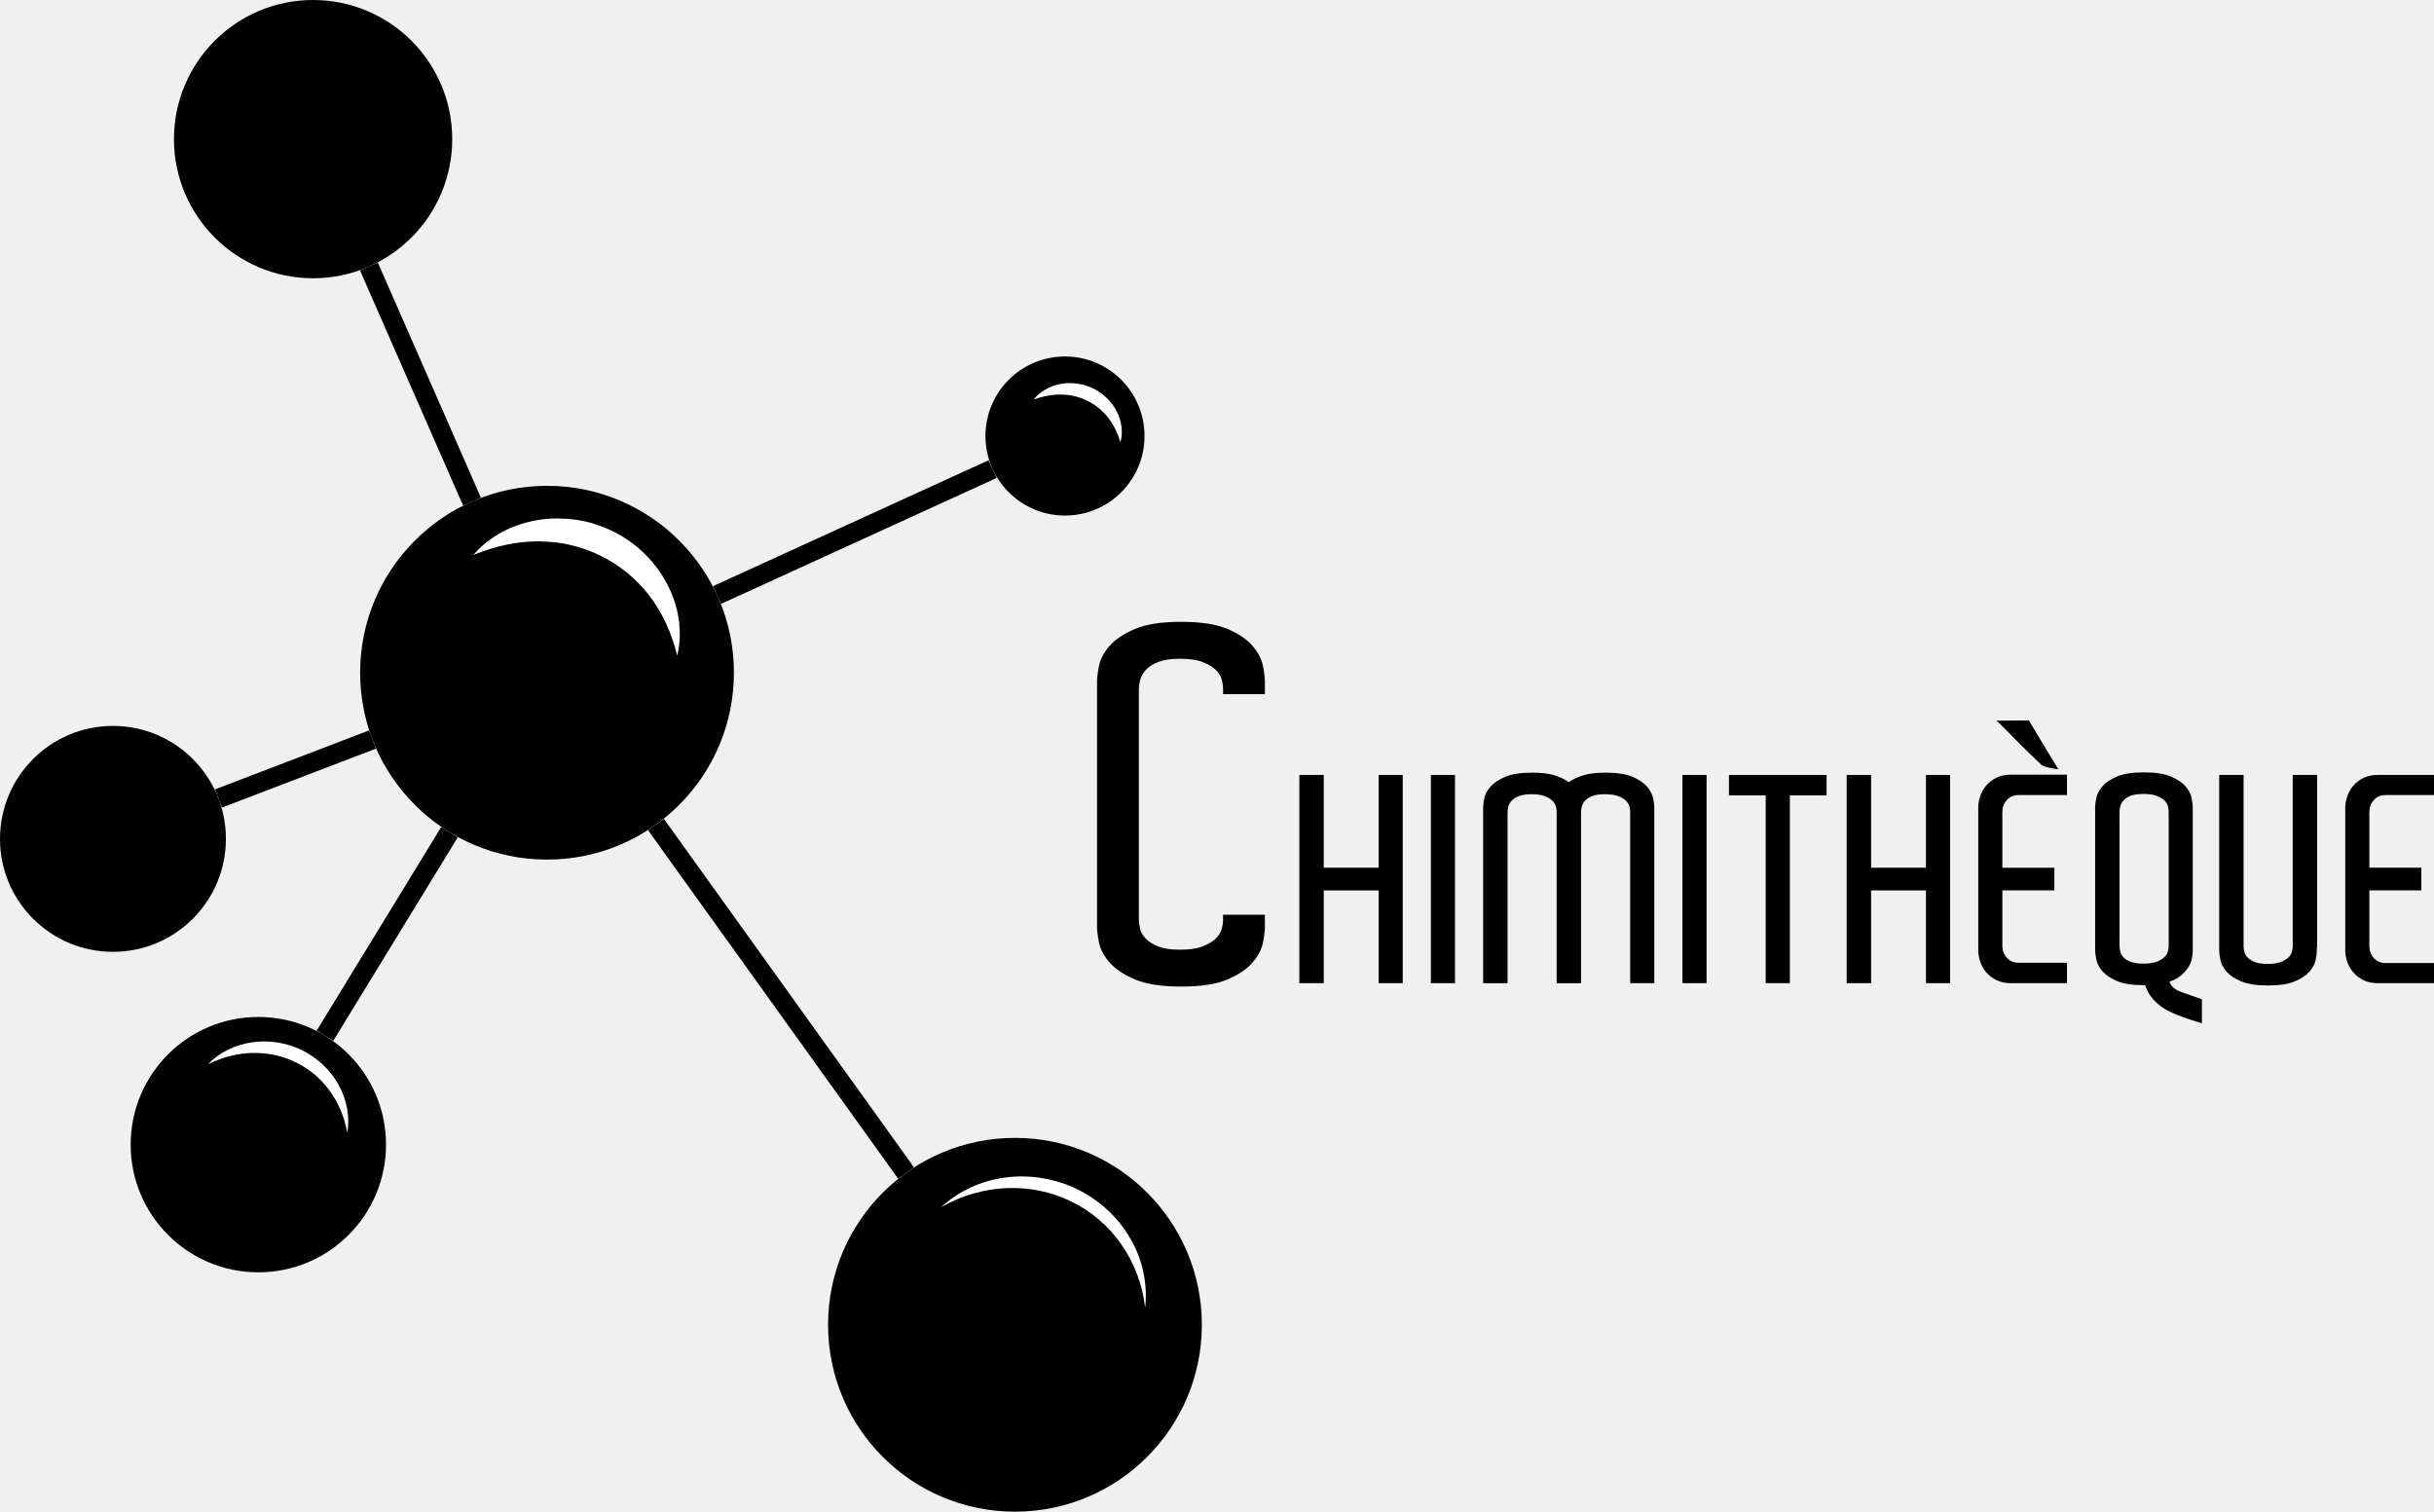
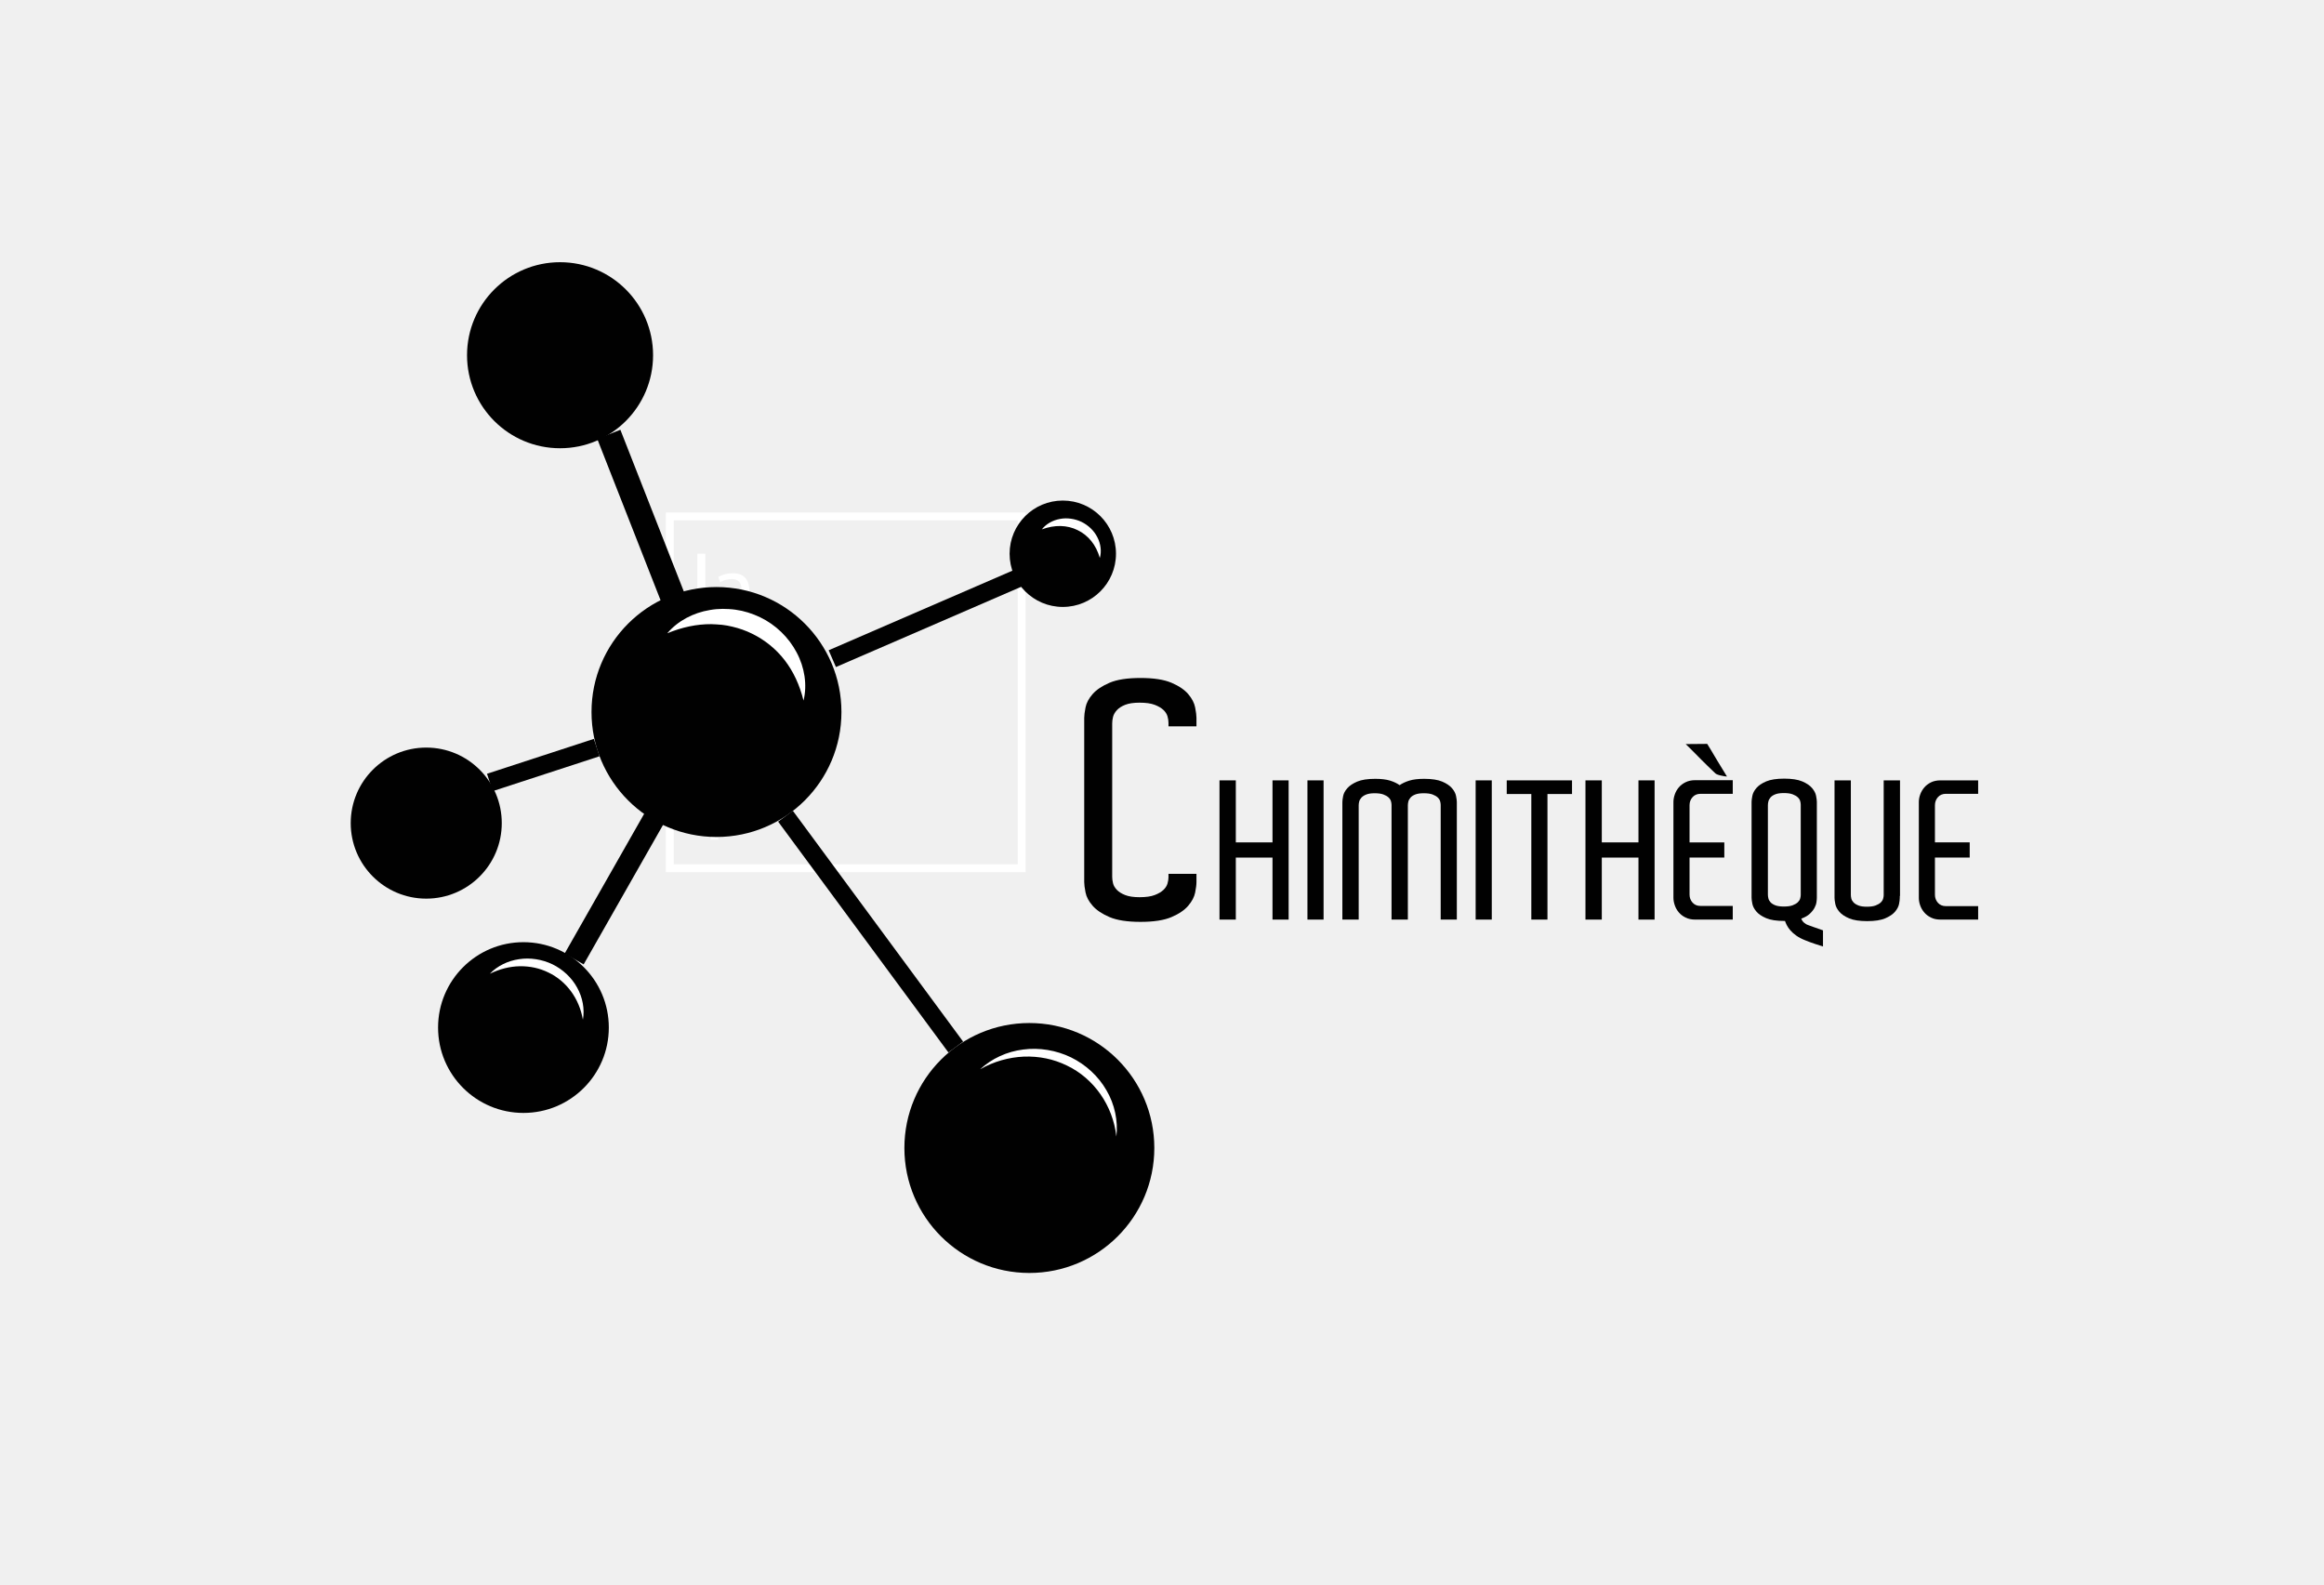
- <svg xmlns="http://www.w3.org/2000/svg" version="1.1" id="Calque_1" x="0px" y="0px" width="125" height="77.633" viewBox="0 0 125 77.633" enable-background="new 0 0 254.166 173.333" xml:space="preserve">
+ <svg xmlns="http://www.w3.org/2000/svg" version="1.1" id="Calque_1" x="0px" y="0px" width="254.166px" height="173.333px" viewBox="0 0 254.166 173.333" enable-background="new 0 0 254.166 173.333" xml:space="preserve">
  <defs id="defs79" />
-   <circle fill="#010101" cx="52.124" cy="68.035" r="9.598" id="circle14" style="stroke-width:0.702" />
-   <g id="g18" transform="matrix(0.7023064,0,0,0.7023064,-26.93837,-20.13933)">
-     <path fill="#ffffff" d="m 107.196,116.936 c 1.264,-1.165 2.937,-1.942 4.703,-2.156 1.743,-0.236 3.62,0.076 5.227,0.855 1.613,0.791 2.997,2.055 3.883,3.604 0.906,1.537 1.281,3.352 1.085,5.059 -0.383,-3.417 -2.474,-6.363 -5.406,-7.764 -1.462,-0.717 -3.063,-1.042 -4.721,-0.979 -1.636,0.073 -3.277,0.531 -4.771,1.381 z" id="path16" />
+   <g id="g6">
+     <path fill="#FFFFFF" d="M76.266,60.555h0.869v7.01h-0.869V60.555z" id="path2" />
+     <path fill="#FFFFFF" d="M81.954,66.419c0,0.415,0.02,0.819,0.069,1.146h-0.78l-0.068-0.603h-0.03   c-0.267,0.375-0.779,0.711-1.461,0.711c-0.968,0-1.461-0.681-1.461-1.372c0-1.155,1.026-1.787,2.873-1.777v-0.099   c0-0.385-0.109-1.105-1.086-1.096c-0.454,0-0.919,0.128-1.254,0.355l-0.197-0.582c0.395-0.247,0.977-0.415,1.579-0.415   c1.461,0,1.816,0.997,1.816,1.945V66.419z M81.115,65.126c-0.948-0.02-2.024,0.148-2.024,1.076c0,0.572,0.376,0.829,0.81,0.829   c0.632,0,1.037-0.395,1.175-0.8c0.03-0.099,0.04-0.197,0.04-0.276V65.126z" id="path4" />
  </g>
-   <circle fill="#010101" cx="16.079" cy="7.145" r="7.145" id="circle20" style="stroke-width:0.702" />
-   <circle fill="#010101" cx="54.693" cy="22.392" r="4.085" id="circle22" style="stroke-width:0.702" />
-   <g id="g26" transform="matrix(0.7023064,0,0,0.7023064,-26.93837,-20.13933)">
-     <path fill="#ffffff" d="m 113.943,57.893 c 0.465,-0.595 1.198,-1.001 1.983,-1.141 0.766,-0.152 1.645,-0.021 2.369,0.329 0.731,0.363 1.354,0.951 1.716,1.671 0.37,0.711 0.483,1.545 0.272,2.273 -0.404,-1.443 -1.274,-2.488 -2.427,-3.047 -0.581,-0.287 -1.183,-0.43 -1.864,-0.452 -0.662,-0.011 -1.336,0.11 -2.049,0.367 z" id="path24" />
+   <rect x="73.254" y="56.474" fill="none" stroke="#FFFFFF" stroke-width="0.861" stroke-miterlimit="10" width="38.479" height="38.479" id="rect8" />
+   <g id="g12">
+     <path fill="#FFFFFF" d="M77.711,86.215h-0.02l-1.116,0.603l-0.168-0.662l1.402-0.75h0.74v6.417h-0.839V86.215z" id="path10" />
  </g>
-   <circle fill="#010101" cx="5.801" cy="43.081" r="5.801" id="circle28" style="stroke-width:0.702" />
-   <circle fill="#010101" cx="13.267" cy="58.784" r="6.557" id="circle30" style="stroke-width:0.702" />
-   <g id="g34" transform="matrix(0.7023064,0,0,0.7023064,-26.93837,-20.13933)">
-     <path fill="#ffffff" d="m 53.572,106.494 c 0.82,-0.859 1.979,-1.422 3.203,-1.596 1.204,-0.189 2.529,0.021 3.65,0.564 1.127,0.555 2.091,1.445 2.688,2.537 0.607,1.081 0.847,2.354 0.636,3.521 -0.395,-2.328 -1.812,-4.225 -3.763,-5.16 -0.976,-0.48 -2.025,-0.704 -3.145,-0.689 -1.1,0.022 -2.206,0.304 -3.269,0.823 z" id="path32" />
+   <circle fill="#010101" cx="112.576" cy="125.549" r="13.667" id="circle14" />
+   <g id="g18">
+     <path fill="#FFFFFF" d="M107.196,116.936c1.264-1.165,2.937-1.942,4.703-2.156c1.743-0.236,3.62,0.076,5.227,0.855   c1.613,0.791,2.997,2.055,3.883,3.604c0.906,1.537,1.281,3.352,1.085,5.059c-0.383-3.417-2.474-6.363-5.406-7.764   c-1.462-0.717-3.063-1.042-4.721-0.979C110.331,115.628,108.69,116.086,107.196,116.936z" id="path16" />
  </g>
-   <circle fill="#010101" cx="28.093" cy="34.548" r="9.598" id="circle46" style="stroke-width:0.702" />
-   <g id="g50" transform="matrix(0.7023064,0,0,0.7023064,-26.93837,-20.13933)">
-     <path fill="#ffffff" d="m 72.979,69.256 c 1.136,-1.347 2.844,-2.248 4.67,-2.544 0.435,-0.081 0.961,-0.124 1.368,-0.125 0.484,0.005 0.957,0.025 1.419,0.092 0.932,0.126 1.842,0.418 2.692,0.826 1.705,0.818 3.126,2.199 3.994,3.843 0.877,1.635 1.177,3.557 0.756,5.268 -0.421,-1.704 -1.111,-3.188 -2.073,-4.43 -0.96,-1.241 -2.186,-2.214 -3.554,-2.884 -0.683,-0.337 -1.408,-0.591 -2.156,-0.766 -0.376,-0.099 -0.756,-0.153 -1.122,-0.202 -0.446,-0.034 -0.774,-0.066 -1.19,-0.074 -1.578,-0.009 -3.182,0.329 -4.804,0.996 z" id="path48" />
+   <circle fill="#010101" cx="61.251" cy="38.849" r="10.173" id="circle20" />
+   <circle fill="#010101" cx="116.233" cy="60.559" r="5.817" id="circle22" />
+   <g id="g26">
+     <path fill="#FFFFFF" d="M113.943,57.893c0.465-0.595,1.198-1.001,1.983-1.141c0.766-0.152,1.645-0.021,2.369,0.329   c0.731,0.363,1.354,0.951,1.716,1.671c0.37,0.711,0.483,1.545,0.272,2.273c-0.404-1.443-1.274-2.488-2.427-3.047   c-0.581-0.287-1.183-0.43-1.864-0.452C115.33,57.515,114.656,57.636,113.943,57.893z" id="path24" />
  </g>
-   <g id="g74" transform="matrix(0.7023064,0,0,0.7023064,-26.93837,-20.13933)">
-     <path fill="#010101" d="m 127.792,79.438 v -0.396 c 0,-0.216 -0.036,-0.45 -0.108,-0.702 -0.072,-0.252 -0.222,-0.486 -0.45,-0.702 -0.229,-0.216 -0.546,-0.401 -0.954,-0.558 -0.409,-0.156 -0.96,-0.234 -1.656,-0.234 -0.648,0 -1.17,0.078 -1.566,0.234 -0.396,0.157 -0.702,0.354 -0.918,0.594 -0.216,0.24 -0.354,0.486 -0.414,0.738 -0.06,0.252 -0.09,0.486 -0.09,0.702 v 0.324 16.128 0.323 c 0,0.217 0.03,0.451 0.09,0.703 0.06,0.252 0.198,0.492 0.414,0.72 0.216,0.228 0.522,0.42 0.918,0.575 0.396,0.157 0.918,0.234 1.566,0.234 0.696,0 1.248,-0.077 1.656,-0.234 0.408,-0.155 0.726,-0.342 0.954,-0.558 0.228,-0.216 0.378,-0.45 0.45,-0.702 0.072,-0.252 0.108,-0.473 0.108,-0.666 v -0.396 h 3.06 v 0.899 c 0,0.289 -0.048,0.673 -0.144,1.152 -0.096,0.48 -0.348,0.961 -0.756,1.439 -0.408,0.48 -1.021,0.895 -1.836,1.242 -0.816,0.348 -1.944,0.522 -3.384,0.522 -1.44,0 -2.568,-0.175 -3.384,-0.522 -0.816,-0.348 -1.435,-0.762 -1.854,-1.242 -0.42,-0.479 -0.678,-0.965 -0.774,-1.457 -0.096,-0.492 -0.144,-0.87 -0.144,-1.135 V 95.564 79.438 78.502 c 0,-0.264 0.048,-0.642 0.144,-1.134 0.096,-0.492 0.354,-0.978 0.774,-1.458 0.419,-0.479 1.038,-0.894 1.854,-1.242 0.815,-0.348 1.944,-0.522 3.384,-0.522 1.44,0 2.568,0.174 3.384,0.522 0.815,0.348 1.428,0.762 1.836,1.242 0.408,0.48 0.66,0.966 0.756,1.458 0.096,0.492 0.144,0.87 0.144,1.134 v 0.936 z" id="path52" />
-     <path fill="#010101" d="m 140.932,85.344 v 15.226 h -1.764 v -6.783 h -4.012 v 6.783 h -1.785 V 85.344 h 1.785 v 6.783 h 4.012 v -6.783 z" id="path54" />
-     <path fill="#010101" d="m 142.989,85.344 h 1.765 v 15.226 h -1.765 z" id="path56" />
-     <path fill="#010101" d="m 159.327,100.569 h -1.764 V 88.264 88.033 c 0,-0.126 -0.021,-0.263 -0.063,-0.409 -0.042,-0.146 -0.13,-0.283 -0.263,-0.41 -0.133,-0.125 -0.318,-0.234 -0.557,-0.325 -0.239,-0.091 -0.56,-0.136 -0.966,-0.136 -0.392,0 -0.703,0.045 -0.935,0.136 -0.23,0.091 -0.406,0.207 -0.524,0.347 -0.119,0.141 -0.196,0.283 -0.231,0.431 -0.035,0.148 -0.053,0.283 -0.053,0.409 v 0.189 12.306 h -1.784 V 88.264 88.033 c 0,-0.126 -0.021,-0.263 -0.063,-0.409 -0.042,-0.146 -0.13,-0.283 -0.263,-0.41 -0.133,-0.125 -0.318,-0.234 -0.557,-0.325 -0.239,-0.091 -0.56,-0.136 -0.966,-0.136 -0.378,0 -0.683,0.045 -0.913,0.136 -0.231,0.091 -0.41,0.207 -0.536,0.347 -0.126,0.141 -0.206,0.283 -0.241,0.431 -0.035,0.148 -0.053,0.283 -0.053,0.409 v 0.189 12.306 H 146.81 V 88.264 87.717 c 0,-0.153 0.028,-0.374 0.084,-0.661 0.057,-0.286 0.207,-0.57 0.452,-0.851 0.245,-0.279 0.605,-0.521 1.081,-0.725 0.477,-0.203 1.135,-0.305 1.975,-0.305 0.672,0 1.218,0.067 1.638,0.2 0.42,0.134 0.763,0.298 1.029,0.493 0.279,-0.195 0.63,-0.359 1.05,-0.493 0.42,-0.133 0.966,-0.2 1.638,-0.2 0.84,0 1.498,0.102 1.975,0.305 0.476,0.203 0.832,0.445 1.07,0.725 0.238,0.28 0.385,0.564 0.441,0.851 0.056,0.287 0.084,0.508 0.084,0.661 v 0.252 z" id="path58" />
-     <path fill="#010101" d="m 161.385,85.344 h 1.764 v 15.226 h -1.764 z" id="path60" />
-     <path fill="#010101" d="m 171.927,86.836 h -2.688 v 13.733 h -1.765 V 86.836 h -2.688 v -1.492 h 1.491 5.648 v 1.492 z" id="path62" />
-     <path fill="#010101" d="m 180.956,85.344 v 15.226 h -1.764 v -6.783 h -4.011 v 6.783 h -1.785 V 85.344 h 1.785 v 6.783 h 4.011 v -6.783 z" id="path64" />
-     <path fill="#010101" d="m 189.504,100.569 h -4.116 c -0.393,0 -0.738,-0.073 -1.039,-0.221 -0.302,-0.147 -0.55,-0.336 -0.746,-0.567 -0.196,-0.23 -0.343,-0.489 -0.44,-0.776 -0.099,-0.286 -0.147,-0.563 -0.147,-0.829 v -0.42 -0.106 -9.408 -0.126 -0.399 c 0,-0.266 0.049,-0.542 0.147,-0.829 0.098,-0.286 0.244,-0.546 0.44,-0.776 0.196,-0.231 0.444,-0.42 0.746,-0.567 0.301,-0.147 0.646,-0.221 1.039,-0.221 h 4.116 v 1.491 h -2.247 -1.281 c -0.364,0 -0.654,0.123 -0.871,0.367 -0.218,0.245 -0.326,0.535 -0.326,0.871 v 0.189 3.885 h 3.802 v 1.659 h -3.802 v 3.864 0.189 c 0,0.336 0.108,0.626 0.326,0.871 0.217,0.245 0.507,0.367 0.871,0.367 h 1.281 2.247 z m -5.146,-19.194 c 0.084,0.084 0.217,0.213 0.399,0.388 0.182,0.175 0.385,0.378 0.608,0.609 0.225,0.231 0.459,0.469 0.704,0.714 0.244,0.245 0.476,0.473 0.692,0.683 0.218,0.21 0.402,0.388 0.557,0.535 0.155,0.147 0.252,0.242 0.294,0.284 0.07,0.056 0.168,0.105 0.294,0.147 0.126,0.042 0.267,0.077 0.421,0.105 0.168,0.042 0.35,0.07 0.546,0.084 -0.364,-0.588 -0.693,-1.127 -0.987,-1.617 -0.126,-0.21 -0.252,-0.42 -0.378,-0.63 -0.126,-0.21 -0.241,-0.406 -0.347,-0.588 -0.104,-0.182 -0.199,-0.336 -0.283,-0.462 -0.084,-0.126 -0.141,-0.217 -0.168,-0.273 z" id="path66" />
-     <path fill="#010101" d="m 197.715,101.157 c 0.069,0.028 0.262,0.098 0.577,0.21 0.315,0.111 0.676,0.238 1.081,0.378 v 1.765 c -0.182,-0.057 -0.465,-0.147 -0.85,-0.273 -0.386,-0.126 -0.746,-0.26 -1.082,-0.398 -0.392,-0.154 -0.721,-0.326 -0.987,-0.516 -0.266,-0.188 -0.482,-0.381 -0.65,-0.577 -0.168,-0.196 -0.298,-0.385 -0.389,-0.567 -0.091,-0.182 -0.157,-0.336 -0.199,-0.461 h -0.084 c -0.84,0 -1.498,-0.102 -1.975,-0.305 -0.476,-0.203 -0.833,-0.444 -1.07,-0.725 -0.238,-0.28 -0.386,-0.563 -0.441,-0.851 -0.056,-0.286 -0.084,-0.507 -0.084,-0.661 V 97.65 88.242 87.696 c 0,-0.153 0.028,-0.374 0.084,-0.661 0.056,-0.287 0.203,-0.57 0.441,-0.851 0.237,-0.28 0.595,-0.521 1.07,-0.725 0.477,-0.203 1.135,-0.305 1.975,-0.305 0.84,0 1.498,0.102 1.974,0.305 0.476,0.203 0.833,0.444 1.071,0.725 0.237,0.28 0.385,0.563 0.44,0.851 0.055,0.288 0.084,0.508 0.084,0.661 v 0.315 9.953 0.211 c 0,0.125 -0.014,0.29 -0.042,0.493 -0.028,0.203 -0.102,0.413 -0.22,0.63 -0.119,0.217 -0.291,0.431 -0.515,0.641 -0.225,0.21 -0.532,0.385 -0.924,0.525 0.069,0.195 0.182,0.354 0.336,0.473 0.154,0.119 0.28,0.192 0.379,0.22 z m -2.625,-2.016 c 0.405,0 0.728,-0.045 0.966,-0.136 0.237,-0.091 0.423,-0.2 0.557,-0.325 0.133,-0.127 0.221,-0.263 0.263,-0.41 0.042,-0.146 0.063,-0.275 0.063,-0.389 v -0.23 -9.408 -0.23 c 0,-0.127 -0.021,-0.263 -0.063,-0.41 -0.042,-0.146 -0.13,-0.283 -0.263,-0.409 -0.134,-0.126 -0.319,-0.234 -0.557,-0.325 -0.238,-0.092 -0.561,-0.137 -0.966,-0.137 -0.393,0 -0.704,0.045 -0.935,0.137 -0.231,0.091 -0.406,0.207 -0.525,0.346 -0.119,0.141 -0.196,0.284 -0.23,0.432 -0.035,0.146 -0.053,0.283 -0.053,0.408 v 0.189 9.408 0.189 c 0,0.125 0.018,0.262 0.053,0.409 0.034,0.147 0.111,0.287 0.23,0.42 0.119,0.134 0.294,0.245 0.525,0.336 0.231,0.09 0.542,0.135 0.935,0.135 z" id="path68" />
-     <path fill="#010101" d="m 207.794,97.986 h -0.021 v 0.21 c 0,0.168 -0.028,0.392 -0.084,0.672 -0.056,0.28 -0.203,0.56 -0.44,0.841 -0.238,0.279 -0.596,0.521 -1.071,0.724 -0.476,0.203 -1.134,0.305 -1.974,0.305 -0.84,0 -1.498,-0.102 -1.975,-0.305 -0.476,-0.202 -0.833,-0.444 -1.07,-0.724 -0.238,-0.281 -0.386,-0.564 -0.441,-0.852 -0.056,-0.286 -0.084,-0.507 -0.084,-0.661 V 97.672 85.344 h 1.785 v 12.328 0.188 c 0,0.126 0.018,0.263 0.053,0.409 0.034,0.147 0.115,0.287 0.241,0.42 0.126,0.134 0.305,0.246 0.535,0.336 0.231,0.092 0.536,0.137 0.914,0.137 0.405,0 0.728,-0.045 0.966,-0.137 0.237,-0.09 0.423,-0.199 0.557,-0.325 0.133,-0.126 0.221,-0.263 0.263,-0.409 0.042,-0.146 0.063,-0.276 0.063,-0.389 v -0.23 -12.328 h 1.785 v 12.642 z" id="path70" />
-     <path fill="#010101" d="m 216.342,100.569 h -4.116 c -0.406,0 -0.756,-0.073 -1.05,-0.221 -0.294,-0.148 -0.539,-0.336 -0.735,-0.567 -0.196,-0.23 -0.343,-0.486 -0.44,-0.766 -0.099,-0.28 -0.147,-0.553 -0.147,-0.819 V 97.65 88.263 87.716 c 0,-0.266 0.049,-0.538 0.147,-0.818 0.098,-0.279 0.244,-0.535 0.44,-0.767 0.196,-0.232 0.441,-0.42 0.735,-0.567 0.294,-0.146 0.644,-0.221 1.05,-0.221 h 4.116 v 1.471 h -2.269 -1.26 c -0.364,0 -0.654,0.123 -0.871,0.367 -0.218,0.245 -0.326,0.543 -0.326,0.893 v 0.189 3.863 h 3.802 v 1.659 h -3.802 v 3.864 0.21 c 0,0.336 0.108,0.626 0.326,0.872 0.217,0.244 0.507,0.367 0.871,0.367 h 1.26 2.269 z" id="path72" />
+   <circle fill="#010101" cx="46.617" cy="90.018" r="8.26" id="circle28" />
+   <circle fill="#010101" cx="57.247" cy="112.377" r="9.337" id="circle30" />
+   <g id="g34">
+     <path fill="#FFFFFF" d="M53.572,106.494c0.82-0.859,1.979-1.422,3.203-1.596c1.204-0.189,2.529,0.021,3.65,0.564   c1.127,0.555,2.091,1.445,2.688,2.537c0.607,1.081,0.847,2.354,0.636,3.521c-0.395-2.328-1.812-4.225-3.763-5.16   c-0.976-0.48-2.025-0.704-3.145-0.689C55.741,105.693,54.635,105.975,53.572,106.494z" id="path32" />
  </g>
-   <path style="fill:none;fill-rule:evenodd;stroke:#000000;stroke-width:1px;stroke-linecap:butt;stroke-linejoin:miter;stroke-opacity:1" d="M 16.689,53.19 23.084,42.736" id="path2" />
-   <path style="fill:none;fill-rule:evenodd;stroke:#000000;stroke-width:1px;stroke-linecap:butt;stroke-linejoin:miter;stroke-opacity:1" d="m 11.219,41.007 7.91,-3.028" id="path3" />
-   <path style="fill:none;fill-rule:evenodd;stroke:#000000;stroke-width:1px;stroke-linecap:butt;stroke-linejoin:miter;stroke-opacity:1" d="m 18.947,13.688 5.292,12.07" id="path4" />
-   <path style="fill:none;fill-rule:evenodd;stroke:#000000;stroke-width:1px;stroke-linecap:butt;stroke-linejoin:miter;stroke-opacity:1" d="M 50.977,24.09 36.823,30.558" id="path5" />
-   <path style="fill:none;fill-rule:evenodd;stroke:#000000;stroke-width:1px;stroke-linecap:butt;stroke-linejoin:miter;stroke-opacity:1" d="M 46.528,60.236 33.689,42.346" id="path6" />
+   <line fill="none" stroke="#010101" stroke-width="2.718" stroke-miterlimit="10" x1="66.584" y1="47.501" x2="75.381" y2="69.919" id="line36" />
+   <line fill="none" stroke="#010101" stroke-width="2" stroke-miterlimit="10" x1="111.416" y1="63.2" x2="91.025" y2="72.034" id="line38" />
+   <line fill="none" stroke="#010101" stroke-width="2" stroke-miterlimit="10" x1="85.906" y1="89.262" x2="104.526" y2="114.506" id="line40" />
+   <line fill="none" stroke="#010101" stroke-width="2.394" stroke-miterlimit="10" x1="73.254" y1="86.491" x2="62.792" y2="104.877" id="line42" />
+   <line fill="none" stroke="#010101" stroke-width="2" stroke-miterlimit="10" x1="53.572" y1="85.572" x2="65.257" y2="81.758" id="line44" />
+   <circle fill="#010101" cx="78.358" cy="77.868" r="13.667" id="circle46" />
+   <g id="g50">
+     <path fill="#FFFFFF" d="M72.979,69.256c1.136-1.347,2.844-2.248,4.67-2.544c0.435-0.081,0.961-0.124,1.368-0.125   c0.484,0.005,0.957,0.025,1.419,0.092c0.932,0.126,1.842,0.418,2.692,0.826c1.705,0.818,3.126,2.199,3.994,3.843   c0.877,1.635,1.177,3.557,0.756,5.268c-0.421-1.704-1.111-3.188-2.073-4.43c-0.96-1.241-2.186-2.214-3.554-2.884   c-0.683-0.337-1.408-0.591-2.156-0.766c-0.376-0.099-0.756-0.153-1.122-0.202c-0.446-0.034-0.774-0.066-1.19-0.074   C76.205,68.251,74.601,68.589,72.979,69.256z" id="path48" />
+   </g>
+   <g id="g74">
+     <path fill="#010101" d="M127.792,79.438v-0.396c0-0.216-0.036-0.45-0.108-0.702c-0.072-0.252-0.222-0.486-0.45-0.702   c-0.229-0.216-0.546-0.401-0.954-0.558c-0.409-0.156-0.96-0.234-1.656-0.234c-0.648,0-1.17,0.078-1.566,0.234   c-0.396,0.157-0.702,0.354-0.918,0.594c-0.216,0.24-0.354,0.486-0.414,0.738c-0.06,0.252-0.09,0.486-0.09,0.702v0.324v16.128v0.323   c0,0.217,0.03,0.451,0.09,0.703c0.06,0.252,0.198,0.492,0.414,0.72s0.522,0.42,0.918,0.575c0.396,0.157,0.918,0.234,1.566,0.234   c0.696,0,1.248-0.077,1.656-0.234c0.408-0.155,0.726-0.342,0.954-0.558c0.228-0.216,0.378-0.45,0.45-0.702   c0.072-0.252,0.108-0.473,0.108-0.666v-0.396h3.06v0.899c0,0.289-0.048,0.673-0.144,1.152c-0.096,0.48-0.348,0.961-0.756,1.439   c-0.408,0.48-1.021,0.895-1.836,1.242c-0.816,0.348-1.944,0.522-3.384,0.522c-1.44,0-2.568-0.175-3.384-0.522   c-0.816-0.348-1.435-0.762-1.854-1.242c-0.42-0.479-0.678-0.965-0.774-1.457c-0.096-0.492-0.144-0.87-0.144-1.135v-0.899V79.438   v-0.936c0-0.264,0.048-0.642,0.144-1.134c0.096-0.492,0.354-0.978,0.774-1.458c0.419-0.479,1.038-0.894,1.854-1.242   c0.815-0.348,1.944-0.522,3.384-0.522c1.44,0,2.568,0.174,3.384,0.522c0.815,0.348,1.428,0.762,1.836,1.242   c0.408,0.48,0.66,0.966,0.756,1.458c0.096,0.492,0.144,0.87,0.144,1.134v0.936H127.792z" id="path52" />
+     <path fill="#010101" d="M140.932,85.344v15.226h-1.764v-6.783h-4.012v6.783h-1.785V85.344h1.785v6.783h4.012v-6.783H140.932z" id="path54" />
+     <path fill="#010101" d="M142.989,85.344h1.765v15.226h-1.765V85.344z" id="path56" />
+     <path fill="#010101" d="M159.327,100.569h-1.764V88.264v-0.231c0-0.126-0.021-0.263-0.063-0.409s-0.13-0.283-0.263-0.41   c-0.133-0.125-0.318-0.234-0.557-0.325s-0.56-0.136-0.966-0.136c-0.392,0-0.703,0.045-0.935,0.136   c-0.23,0.091-0.406,0.207-0.524,0.347c-0.119,0.141-0.196,0.283-0.231,0.431s-0.053,0.283-0.053,0.409v0.189v12.306h-1.784V88.264   v-0.231c0-0.126-0.021-0.263-0.063-0.409s-0.13-0.283-0.263-0.41c-0.133-0.125-0.318-0.234-0.557-0.325s-0.56-0.136-0.966-0.136   c-0.378,0-0.683,0.045-0.913,0.136c-0.231,0.091-0.41,0.207-0.536,0.347c-0.126,0.141-0.206,0.283-0.241,0.431   s-0.053,0.283-0.053,0.409v0.189v12.306h-1.785V88.264v-0.547c0-0.153,0.028-0.374,0.084-0.661c0.057-0.286,0.207-0.57,0.452-0.851   c0.245-0.279,0.605-0.521,1.081-0.725c0.477-0.203,1.135-0.305,1.975-0.305c0.672,0,1.218,0.067,1.638,0.2   c0.42,0.134,0.763,0.298,1.029,0.493c0.279-0.195,0.63-0.359,1.05-0.493c0.42-0.133,0.966-0.2,1.638-0.2   c0.84,0,1.498,0.102,1.975,0.305c0.476,0.203,0.832,0.445,1.07,0.725c0.238,0.28,0.385,0.564,0.441,0.851   c0.056,0.287,0.084,0.508,0.084,0.661v0.252V100.569z" id="path58" />
+     <path fill="#010101" d="M161.385,85.344h1.764v15.226h-1.764V85.344z" id="path60" />
+     <path fill="#010101" d="M171.927,86.836h-2.688v13.733h-1.765V86.836h-2.688v-1.492h1.491h5.648V86.836z" id="path62" />
+     <path fill="#010101" d="M180.956,85.344v15.226h-1.764v-6.783h-4.011v6.783h-1.785V85.344h1.785v6.783h4.011v-6.783H180.956z" id="path64" />
+     <path fill="#010101" d="M189.504,100.569h-4.116c-0.393,0-0.738-0.073-1.039-0.221c-0.302-0.147-0.55-0.336-0.746-0.567   c-0.196-0.23-0.343-0.489-0.44-0.776c-0.099-0.286-0.147-0.563-0.147-0.829v-0.42V97.65v-9.408v-0.126v-0.399   c0-0.266,0.049-0.542,0.147-0.829c0.098-0.286,0.244-0.546,0.44-0.776c0.196-0.231,0.444-0.42,0.746-0.567   c0.301-0.147,0.646-0.221,1.039-0.221h4.116v1.491h-2.247h-1.281c-0.364,0-0.654,0.123-0.871,0.367   c-0.218,0.245-0.326,0.535-0.326,0.871v0.189v3.885h3.802v1.659h-3.802v3.864v0.189c0,0.336,0.108,0.626,0.326,0.871   c0.217,0.245,0.507,0.367,0.871,0.367h1.281h2.247V100.569z M184.358,81.375c0.084,0.084,0.217,0.213,0.399,0.388   c0.182,0.175,0.385,0.378,0.608,0.609c0.225,0.231,0.459,0.469,0.704,0.714c0.244,0.245,0.476,0.473,0.692,0.683   c0.218,0.21,0.402,0.388,0.557,0.535s0.252,0.242,0.294,0.284c0.07,0.056,0.168,0.105,0.294,0.147s0.267,0.077,0.421,0.105   c0.168,0.042,0.35,0.07,0.546,0.084c-0.364-0.588-0.693-1.127-0.987-1.617c-0.126-0.21-0.252-0.42-0.378-0.63   s-0.241-0.406-0.347-0.588c-0.104-0.182-0.199-0.336-0.283-0.462s-0.141-0.217-0.168-0.273L184.358,81.375z" id="path66" />
+     <path fill="#010101" d="M197.715,101.157c0.069,0.028,0.262,0.098,0.577,0.21c0.315,0.111,0.676,0.238,1.081,0.378v1.765   c-0.182-0.057-0.465-0.147-0.85-0.273c-0.386-0.126-0.746-0.26-1.082-0.398c-0.392-0.154-0.721-0.326-0.987-0.516   c-0.266-0.188-0.482-0.381-0.65-0.577s-0.298-0.385-0.389-0.567c-0.091-0.182-0.157-0.336-0.199-0.461h-0.084   c-0.84,0-1.498-0.102-1.975-0.305c-0.476-0.203-0.833-0.444-1.07-0.725c-0.238-0.28-0.386-0.563-0.441-0.851   c-0.056-0.286-0.084-0.507-0.084-0.661V97.65v-9.408v-0.546c0-0.153,0.028-0.374,0.084-0.661s0.203-0.57,0.441-0.851   c0.237-0.28,0.595-0.521,1.07-0.725c0.477-0.203,1.135-0.305,1.975-0.305s1.498,0.102,1.974,0.305s0.833,0.444,1.071,0.725   c0.237,0.28,0.385,0.563,0.44,0.851s0.084,0.508,0.084,0.661v0.315v9.953v0.211c0,0.125-0.014,0.29-0.042,0.493   s-0.102,0.413-0.22,0.63c-0.119,0.217-0.291,0.431-0.515,0.641c-0.225,0.21-0.532,0.385-0.924,0.525   c0.069,0.195,0.182,0.354,0.336,0.473C197.49,101.056,197.616,101.129,197.715,101.157z M195.09,99.141   c0.405,0,0.728-0.045,0.966-0.136c0.237-0.091,0.423-0.2,0.557-0.325c0.133-0.127,0.221-0.263,0.263-0.41   c0.042-0.146,0.063-0.275,0.063-0.389v-0.23v-9.408v-0.23c0-0.127-0.021-0.263-0.063-0.41c-0.042-0.146-0.13-0.283-0.263-0.409   c-0.134-0.126-0.319-0.234-0.557-0.325c-0.238-0.092-0.561-0.137-0.966-0.137c-0.393,0-0.704,0.045-0.935,0.137   c-0.231,0.091-0.406,0.207-0.525,0.346c-0.119,0.141-0.196,0.284-0.23,0.432c-0.035,0.146-0.053,0.283-0.053,0.408v0.189v9.408   v0.189c0,0.125,0.018,0.262,0.053,0.409c0.034,0.147,0.111,0.287,0.23,0.42c0.119,0.134,0.294,0.245,0.525,0.336   C194.386,99.096,194.697,99.141,195.09,99.141z" id="path68" />
+     <path fill="#010101" d="M207.794,97.986h-0.021v0.21c0,0.168-0.028,0.392-0.084,0.672s-0.203,0.56-0.44,0.841   c-0.238,0.279-0.596,0.521-1.071,0.724c-0.476,0.203-1.134,0.305-1.974,0.305s-1.498-0.102-1.975-0.305   c-0.476-0.202-0.833-0.444-1.07-0.724c-0.238-0.281-0.386-0.564-0.441-0.852c-0.056-0.286-0.084-0.507-0.084-0.661v-0.524V85.344   h1.785v12.328v0.188c0,0.126,0.018,0.263,0.053,0.409c0.034,0.147,0.115,0.287,0.241,0.42c0.126,0.134,0.305,0.246,0.535,0.336   c0.231,0.092,0.536,0.137,0.914,0.137c0.405,0,0.728-0.045,0.966-0.137c0.237-0.09,0.423-0.199,0.557-0.325   c0.133-0.126,0.221-0.263,0.263-0.409s0.063-0.276,0.063-0.389v-0.23V85.344h1.785V97.986z" id="path70" />
+     <path fill="#010101" d="M216.342,100.569h-4.116c-0.406,0-0.756-0.073-1.05-0.221s-0.539-0.336-0.735-0.567   c-0.196-0.23-0.343-0.486-0.44-0.766c-0.099-0.28-0.147-0.553-0.147-0.819V97.65v-9.387v-0.547c0-0.266,0.049-0.538,0.147-0.818   c0.098-0.279,0.244-0.535,0.44-0.767s0.441-0.42,0.735-0.567c0.294-0.146,0.644-0.221,1.05-0.221h4.116v1.471h-2.269h-1.26   c-0.364,0-0.654,0.123-0.871,0.367c-0.218,0.245-0.326,0.543-0.326,0.893v0.189v3.863h3.802v1.659h-3.802v3.864v0.21   c0,0.336,0.108,0.626,0.326,0.872c0.217,0.244,0.507,0.367,0.871,0.367h1.26h2.269V100.569z" id="path72" />
+   </g>
</svg>
